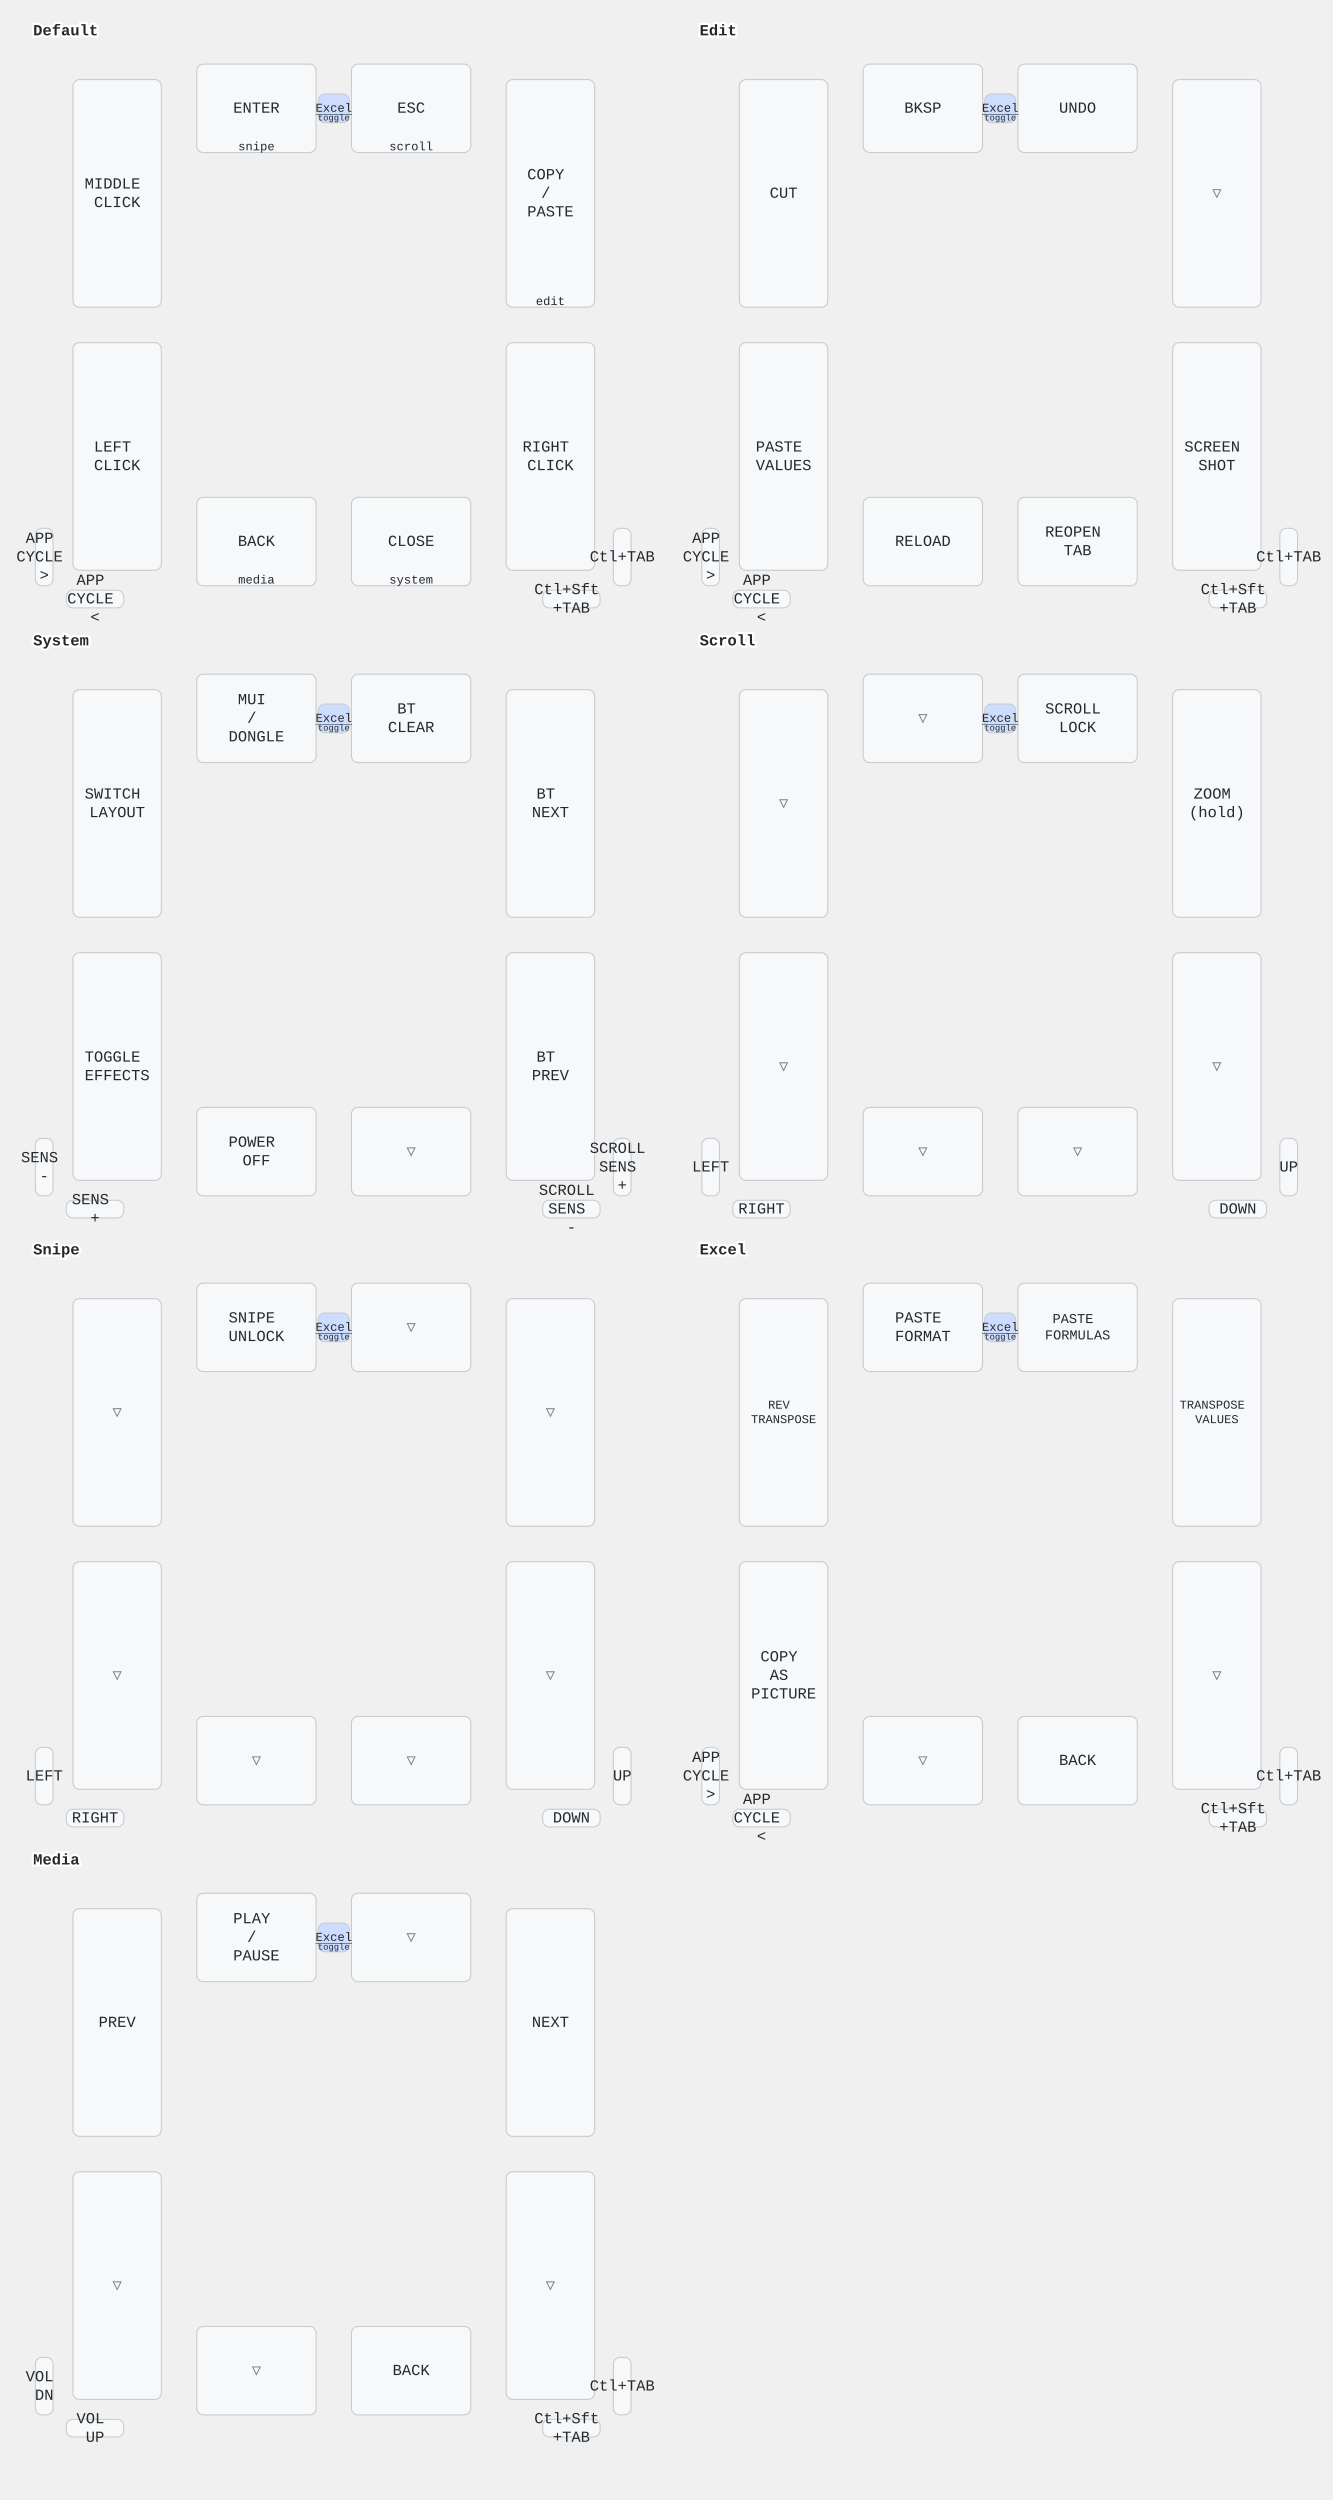
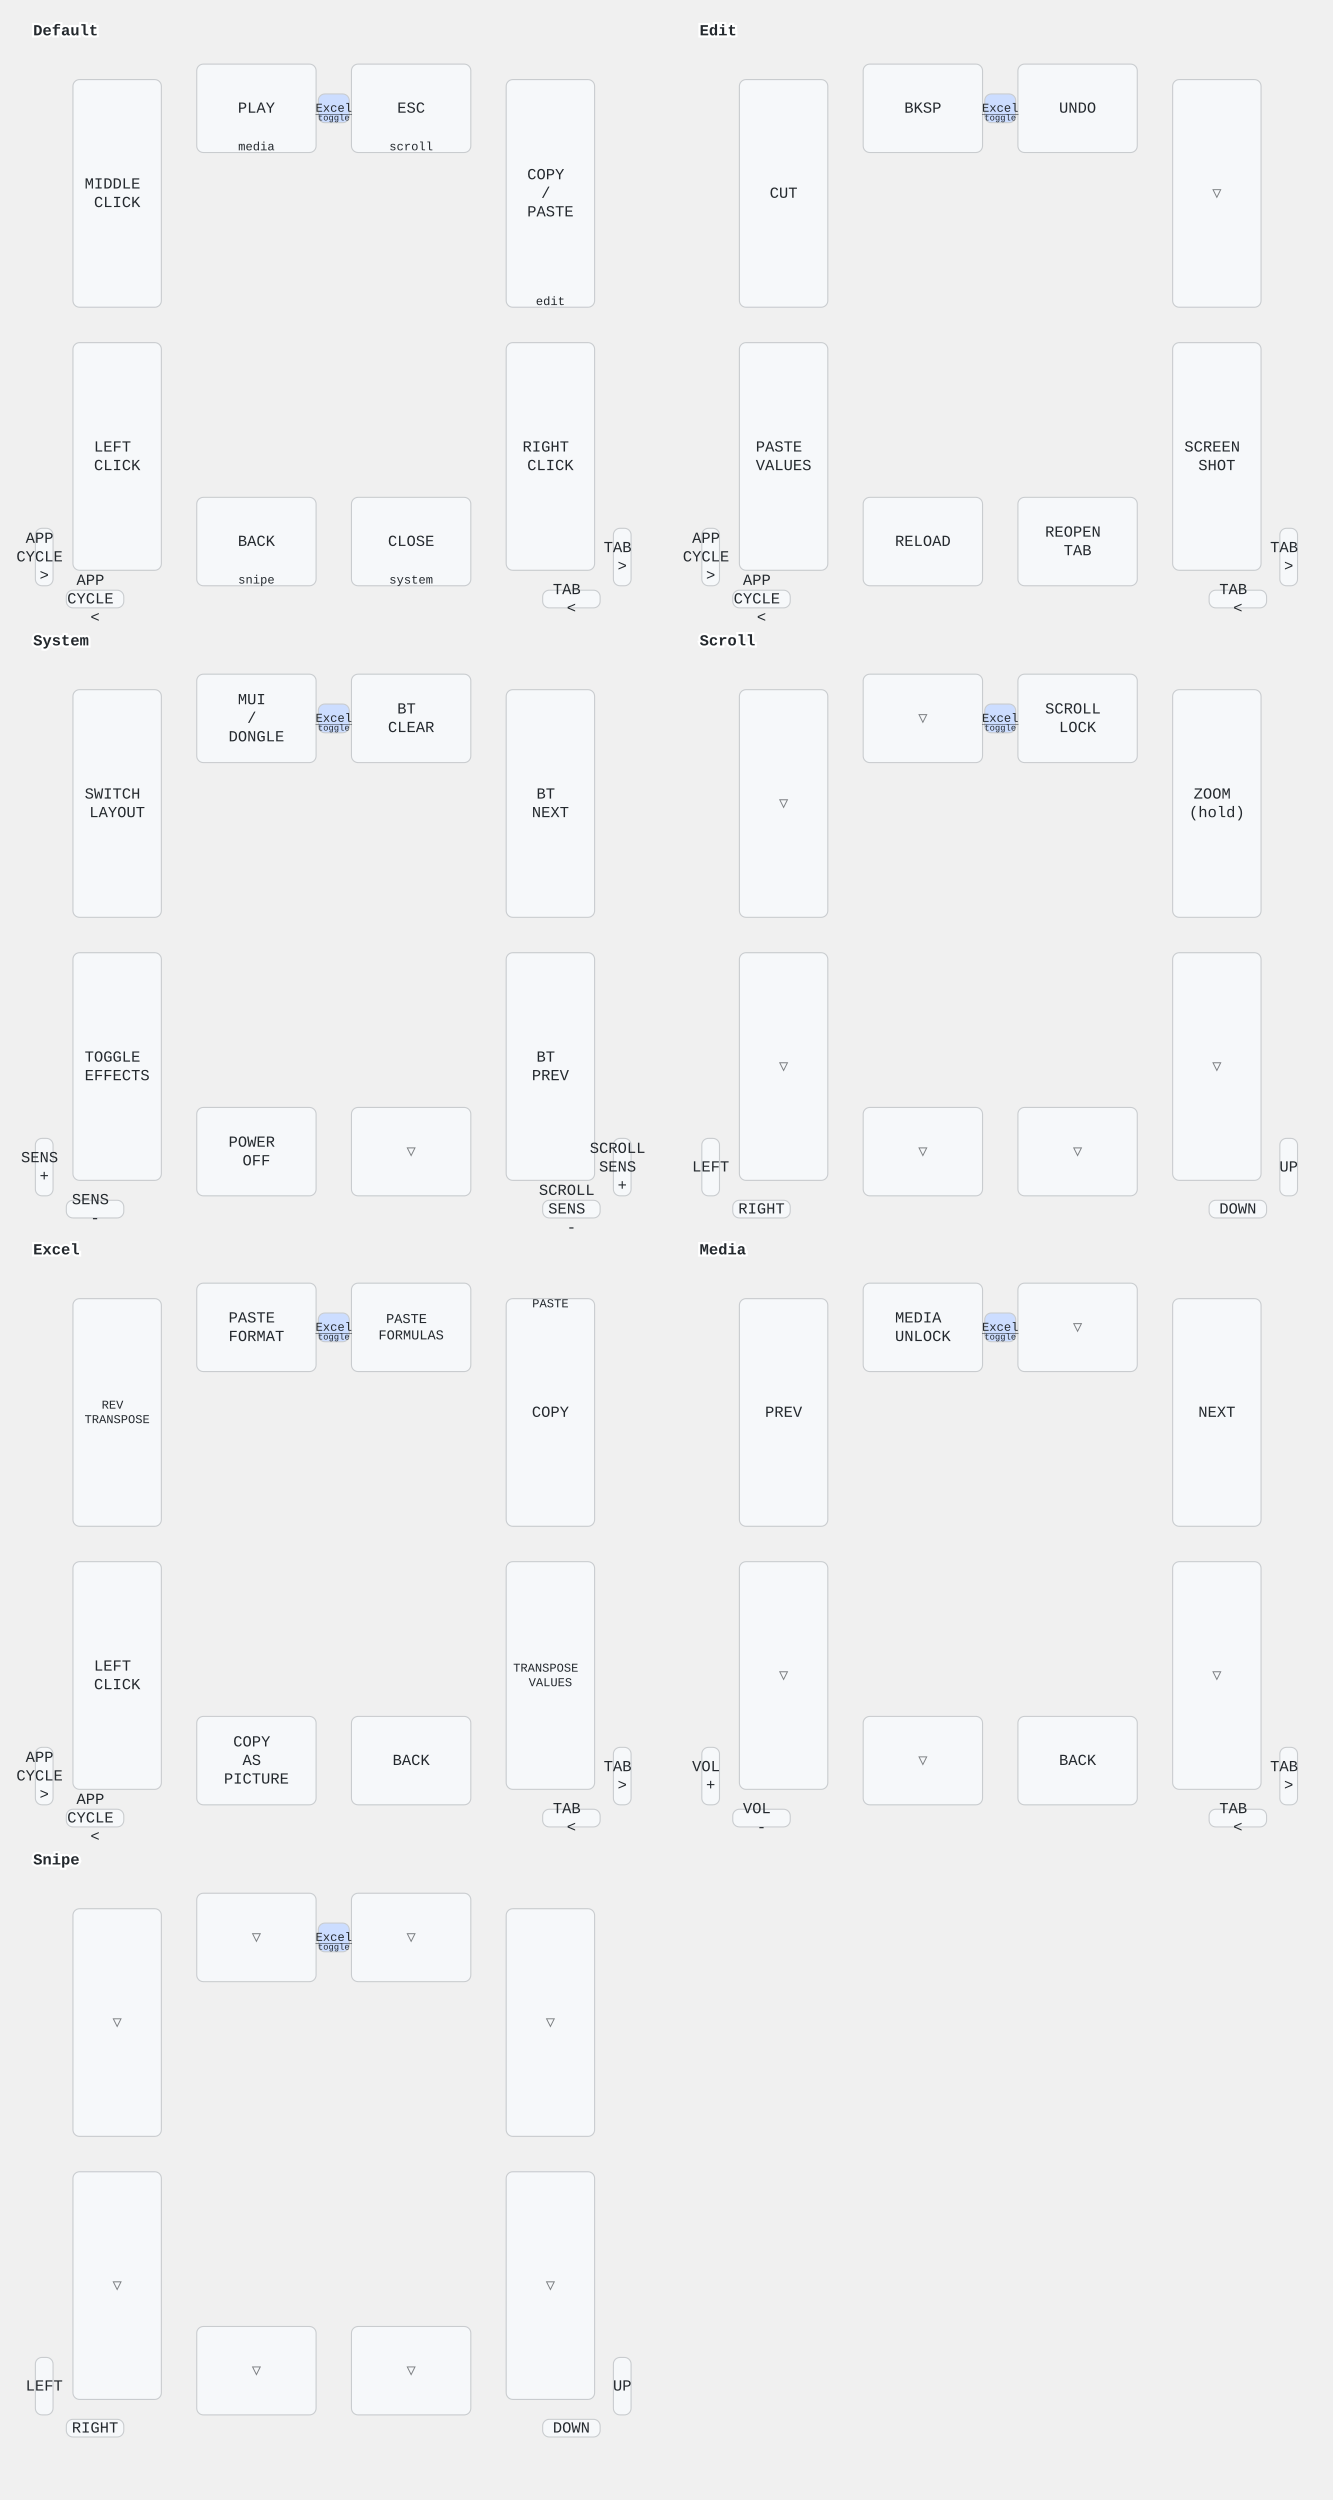
<svg xmlns="http://www.w3.org/2000/svg" width="1206" height="2262" viewBox="0 0 1206 2262" class="keymap">
  <style>/* inherit to force styles through use tags */
svg path {
    fill: inherit;
}

/* font and background color specifications */
svg.keymap {
    font-family: SFMono-Regular,Consolas,Liberation Mono,Menlo,monospace;
    font-size: 14px;
    font-kerning: normal;
    text-rendering: optimizeLegibility;
    fill: #24292e;
}

/* default key styling */
rect.key {
    fill: #f6f8fa;
}

rect.key, rect.combo {
    stroke: #c9cccf;
    stroke-width: 1;
}

/* default key side styling, only used is draw_key_sides is set */
rect.side {
    filter: brightness(90%);
}

/* color accent for combo boxes */
rect.combo, rect.combo-separate {
    fill: #cdf;
}

/* color accent for held keys */
rect.held, rect.combo.held {
    fill: #fdd;
}

/* color accent for ghost (optional) keys */
rect.ghost, rect.combo.ghost {
    stroke-dasharray: 4, 4;
    stroke-width: 2;
}

text {
    text-anchor: middle;
    dominant-baseline: middle;
}

/* styling for layer labels */
text.label {
    font-weight: bold;
    text-anchor: start;
    stroke: white;
    stroke-width: 4;
    paint-order: stroke;
}

/* styling for optional footer */
text.footer {
    text-anchor: end;
    dominant-baseline: auto;
    stroke: white;
    stroke-width: 4;
    paint-order: stroke;
}

/* styling for combo tap, and key non-tap label text */
text.combo, text.hold, text.shifted, text.left, text.right, text.tl, text.tr, text.bl, text.br {
    font-size: 11px;
}

text.hold, text.bl, text.br {
    text-anchor: middle;
    dominant-baseline: auto;
}

text.shifted, text.tl, text.tr {
    text-anchor: middle;
    dominant-baseline: hanging;
}

text.left, text.tl, text.bl {
    text-anchor: start;
}

text.right, text.tr, text.br {
    text-anchor: end;
}

text.layer-activator {
    text-decoration: underline;
}

/* styling for hold/shifted label text in combo box */
text.combo.hold, text.combo.shifted, text.combo.left, text.combo.right {
    font-size: 8px;
}

/* lighter symbol for transparent keys */
text.trans {
    fill: #7b7e81;
}

/* styling for combo dendrons */
path.combo {
    stroke-width: 1;
    stroke: gray;
    fill: none;
}

/* Start Tabler Icons Cleanup */
/* cannot use height/width with glyphs */
.icon-tabler &gt; path {
    fill: inherit;
    stroke: inherit;
    stroke-width: 2;
}
/* hide tabler's default box */
.icon-tabler &gt; path[stroke="none"][fill="none"] {
    visibility: hidden;
}
/* End Tabler Icons Cleanup */
</style>
  <g transform="translate(30, 0)" class="layer-Default">
    <text x="0" y="28" class="label" id="Default">Default</text>
    <g transform="translate(0, 56)">
      <g transform="translate(202, 42)" class="key keypos-0">
        <rect rx="6" ry="6" x="-54" y="-40" width="108" height="80" class="key" />
-         <text x="0" y="0" class="key tap">ENTER</text>
-         <text x="0" y="38" class="key hold">snipe</text>
+         <text x="0" y="0" class="key tap">PLAY</text>
+         <text x="0" y="38" class="key hold">media</text>
      </g>
      <g transform="translate(342, 42)" class="key keypos-1">
        <rect rx="6" ry="6" x="-54" y="-40" width="108" height="80" class="key" />
        <text x="0" y="0" class="key tap">ESC</text>
        <text x="0" y="38" class="key hold">scroll</text>
      </g>
      <g transform="translate(76, 119)" class="key keypos-2">
        <rect rx="6" ry="6" x="-40" y="-103" width="80" height="206" class="key" />
        <text x="0" y="0" class="key tap">
          <tspan x="0" dy="-0.6em">MIDDLE</tspan>
          <tspan x="0" dy="1.2em">CLICK</tspan>
        </text>
      </g>
      <g transform="translate(468, 119)" class="key keypos-3">
        <rect rx="6" ry="6" x="-40" y="-103" width="80" height="206" class="key" />
        <text x="0" y="0" class="key tap">
          <tspan x="0" dy="-1.2em">COPY</tspan>
          <tspan x="0" dy="1.2em">/</tspan>
          <tspan x="0" dy="1.2em">PASTE</tspan>
        </text>
        <text x="0" y="101" class="key hold">edit</text>
      </g>
      <g transform="translate(76, 357)" class="key keypos-4">
        <rect rx="6" ry="6" x="-40" y="-103" width="80" height="206" class="key" />
        <text x="0" y="0" class="key tap">
          <tspan x="0" dy="-0.6em">LEFT</tspan>
          <tspan x="0" dy="1.2em">CLICK</tspan>
        </text>
      </g>
      <g transform="translate(468, 357)" class="key keypos-5">
        <rect rx="6" ry="6" x="-40" y="-103" width="80" height="206" class="key" />
        <text x="0" y="0" class="key tap">
          <tspan x="0" dy="-0.6em">RIGHT</tspan>
          <tspan x="0" dy="1.2em">CLICK</tspan>
        </text>
      </g>
      <g transform="translate(202, 434)" class="key keypos-6">
        <rect rx="6" ry="6" x="-54" y="-40" width="108" height="80" class="key" />
        <text x="0" y="0" class="key tap">BACK</text>
-         <text x="0" y="38" class="key hold">media</text>
+         <text x="0" y="38" class="key hold">snipe</text>
      </g>
      <g transform="translate(342, 434)" class="key keypos-7">
        <rect rx="6" ry="6" x="-54" y="-40" width="108" height="80" class="key" />
        <text x="0" y="0" class="key tap">CLOSE</text>
        <text x="0" y="38" class="key hold">system</text>
      </g>
      <g transform="translate(10, 448)" class="key keypos-8">
        <rect rx="6" ry="6" x="-8" y="-26" width="16" height="52" class="key" />
        <text x="0" y="0" class="key tap">
          <tspan x="0" dy="-1.2em">APP</tspan>
          <tspan x="0" dy="1.2em">CYCLE</tspan>
          <tspan x="0" dy="1.2em">&gt;</tspan>
        </text>
      </g>
      <g transform="translate(533, 448)" class="key keypos-9">
        <rect rx="6" ry="6" x="-8" y="-26" width="16" height="52" class="key" />
-         <text x="0" y="0" class="key tap">Ctl+TAB</text>
+         <text x="0" y="0" class="key tap">
+           <tspan x="0" dy="-0.6em">TAB</tspan>
+           <tspan x="0" dy="1.2em">&gt;</tspan>
+         </text>
      </g>
      <g transform="translate(56, 486)" class="key keypos-10">
        <rect rx="6" ry="6" x="-26" y="-8" width="52" height="16" class="key" />
        <text x="0" y="0" class="key tap">
          <tspan x="0" dy="-1.2em">APP</tspan>
          <tspan x="0" dy="1.2em">CYCLE</tspan>
          <tspan x="0" dy="1.2em">&lt;</tspan>
        </text>
      </g>
      <g transform="translate(487, 486)" class="key keypos-11">
        <rect rx="6" ry="6" x="-26" y="-8" width="52" height="16" class="key" />
        <text x="0" y="0" class="key tap">
-           <tspan x="0" dy="-0.6em">Ctl+Sft</tspan>
-           <tspan x="0" dy="1.2em">+TAB</tspan>
+           <tspan x="0" dy="-0.6em">TAB</tspan>
+           <tspan x="0" dy="1.2em">&lt;</tspan>
        </text>
      </g>
      <g class="combo combopos-0">
        <rect rx="6" ry="6" x="258" y="29" width="28" height="26" class="combo" />
        <a href="#Excel">
          <text x="272" y="42" class="combo tap layer-activator">Excel</text>
        </a>
        <text x="272" y="53" class="combo hold">toggle</text>
      </g>
    </g>
  </g>
  <g transform="translate(633, 0)" class="layer-Edit">
    <text x="0" y="28" class="label" id="Edit">Edit</text>
    <g transform="translate(0, 56)">
      <g transform="translate(202, 42)" class="key keypos-0">
        <rect rx="6" ry="6" x="-54" y="-40" width="108" height="80" class="key" />
        <text x="0" y="0" class="key tap">BKSP</text>
      </g>
      <g transform="translate(342, 42)" class="key keypos-1">
        <rect rx="6" ry="6" x="-54" y="-40" width="108" height="80" class="key" />
        <text x="0" y="0" class="key tap">UNDO</text>
      </g>
      <g transform="translate(76, 119)" class="key keypos-2">
        <rect rx="6" ry="6" x="-40" y="-103" width="80" height="206" class="key" />
        <text x="0" y="0" class="key tap">CUT</text>
      </g>
      <g transform="translate(468, 119)" class="key trans keypos-3">
        <rect rx="6" ry="6" x="-40" y="-103" width="80" height="206" class="key trans" />
        <text x="0" y="0" class="key trans tap">▽</text>
      </g>
      <g transform="translate(76, 357)" class="key keypos-4">
        <rect rx="6" ry="6" x="-40" y="-103" width="80" height="206" class="key" />
        <text x="0" y="0" class="key tap">
          <tspan x="0" dy="-0.6em">PASTE</tspan>
          <tspan x="0" dy="1.2em">VALUES</tspan>
        </text>
      </g>
      <g transform="translate(468, 357)" class="key keypos-5">
        <rect rx="6" ry="6" x="-40" y="-103" width="80" height="206" class="key" />
        <text x="0" y="0" class="key tap">
          <tspan x="0" dy="-0.6em">SCREEN</tspan>
          <tspan x="0" dy="1.2em">SHOT</tspan>
        </text>
      </g>
      <g transform="translate(202, 434)" class="key keypos-6">
        <rect rx="6" ry="6" x="-54" y="-40" width="108" height="80" class="key" />
        <text x="0" y="0" class="key tap">RELOAD</text>
      </g>
      <g transform="translate(342, 434)" class="key keypos-7">
        <rect rx="6" ry="6" x="-54" y="-40" width="108" height="80" class="key" />
        <text x="0" y="0" class="key tap">
          <tspan x="0" dy="-0.6em">REOPEN</tspan>
          <tspan x="0" dy="1.2em">TAB</tspan>
        </text>
      </g>
      <g transform="translate(10, 448)" class="key keypos-8">
        <rect rx="6" ry="6" x="-8" y="-26" width="16" height="52" class="key" />
        <text x="0" y="0" class="key tap">
          <tspan x="0" dy="-1.2em">APP</tspan>
          <tspan x="0" dy="1.2em">CYCLE</tspan>
          <tspan x="0" dy="1.2em">&gt;</tspan>
        </text>
      </g>
      <g transform="translate(533, 448)" class="key keypos-9">
        <rect rx="6" ry="6" x="-8" y="-26" width="16" height="52" class="key" />
-         <text x="0" y="0" class="key tap">Ctl+TAB</text>
+         <text x="0" y="0" class="key tap">
+           <tspan x="0" dy="-0.6em">TAB</tspan>
+           <tspan x="0" dy="1.2em">&gt;</tspan>
+         </text>
      </g>
      <g transform="translate(56, 486)" class="key keypos-10">
        <rect rx="6" ry="6" x="-26" y="-8" width="52" height="16" class="key" />
        <text x="0" y="0" class="key tap">
          <tspan x="0" dy="-1.2em">APP</tspan>
          <tspan x="0" dy="1.2em">CYCLE</tspan>
          <tspan x="0" dy="1.2em">&lt;</tspan>
        </text>
      </g>
      <g transform="translate(487, 486)" class="key keypos-11">
        <rect rx="6" ry="6" x="-26" y="-8" width="52" height="16" class="key" />
        <text x="0" y="0" class="key tap">
-           <tspan x="0" dy="-0.6em">Ctl+Sft</tspan>
-           <tspan x="0" dy="1.2em">+TAB</tspan>
+           <tspan x="0" dy="-0.6em">TAB</tspan>
+           <tspan x="0" dy="1.2em">&lt;</tspan>
        </text>
      </g>
      <g class="combo combopos-0">
        <rect rx="6" ry="6" x="258" y="29" width="28" height="26" class="combo" />
        <a href="#Excel">
          <text x="272" y="42" class="combo tap layer-activator">Excel</text>
        </a>
        <text x="272" y="53" class="combo hold">toggle</text>
      </g>
    </g>
  </g>
  <g transform="translate(30, 552)" class="layer-System">
    <text x="0" y="28" class="label" id="System">System</text>
    <g transform="translate(0, 56)">
      <g transform="translate(202, 42)" class="key keypos-0">
        <rect rx="6" ry="6" x="-54" y="-40" width="108" height="80" class="key" />
        <text x="0" y="0" class="key tap">
          <tspan x="0" dy="-1.2em">MUI</tspan>
          <tspan x="0" dy="1.2em">/</tspan>
          <tspan x="0" dy="1.2em">DONGLE</tspan>
        </text>
      </g>
      <g transform="translate(342, 42)" class="key keypos-1">
        <rect rx="6" ry="6" x="-54" y="-40" width="108" height="80" class="key" />
        <text x="0" y="0" class="key tap">
          <tspan x="0" dy="-0.6em">BT</tspan>
          <tspan x="0" dy="1.2em">CLEAR</tspan>
        </text>
      </g>
      <g transform="translate(76, 119)" class="key keypos-2">
        <rect rx="6" ry="6" x="-40" y="-103" width="80" height="206" class="key" />
        <text x="0" y="0" class="key tap">
          <tspan x="0" dy="-0.6em">SWITCH</tspan>
          <tspan x="0" dy="1.2em">LAYOUT</tspan>
        </text>
      </g>
      <g transform="translate(468, 119)" class="key keypos-3">
        <rect rx="6" ry="6" x="-40" y="-103" width="80" height="206" class="key" />
        <text x="0" y="0" class="key tap">
          <tspan x="0" dy="-0.6em">BT</tspan>
          <tspan x="0" dy="1.2em">NEXT</tspan>
        </text>
      </g>
      <g transform="translate(76, 357)" class="key keypos-4">
        <rect rx="6" ry="6" x="-40" y="-103" width="80" height="206" class="key" />
        <text x="0" y="0" class="key tap">
          <tspan x="0" dy="-0.6em">TOGGLE</tspan>
          <tspan x="0" dy="1.2em">EFFECTS</tspan>
        </text>
      </g>
      <g transform="translate(468, 357)" class="key keypos-5">
        <rect rx="6" ry="6" x="-40" y="-103" width="80" height="206" class="key" />
        <text x="0" y="0" class="key tap">
          <tspan x="0" dy="-0.6em">BT</tspan>
          <tspan x="0" dy="1.2em">PREV</tspan>
        </text>
      </g>
      <g transform="translate(202, 434)" class="key keypos-6">
        <rect rx="6" ry="6" x="-54" y="-40" width="108" height="80" class="key" />
        <text x="0" y="0" class="key tap">
          <tspan x="0" dy="-0.6em">POWER</tspan>
          <tspan x="0" dy="1.2em">OFF</tspan>
        </text>
      </g>
      <g transform="translate(342, 434)" class="key trans keypos-7">
        <rect rx="6" ry="6" x="-54" y="-40" width="108" height="80" class="key trans" />
        <text x="0" y="0" class="key trans tap">▽</text>
      </g>
      <g transform="translate(10, 448)" class="key keypos-8">
        <rect rx="6" ry="6" x="-8" y="-26" width="16" height="52" class="key" />
        <text x="0" y="0" class="key tap">
          <tspan x="0" dy="-0.6em">SENS</tspan>
-           <tspan x="0" dy="1.2em">-</tspan>
+           <tspan x="0" dy="1.2em">+</tspan>
        </text>
      </g>
      <g transform="translate(533, 448)" class="key keypos-9">
        <rect rx="6" ry="6" x="-8" y="-26" width="16" height="52" class="key" />
        <text x="0" y="0" class="key tap">
          <tspan x="0" dy="-1.2em">SCROLL</tspan>
          <tspan x="0" dy="1.2em">SENS</tspan>
          <tspan x="0" dy="1.2em">+</tspan>
        </text>
      </g>
      <g transform="translate(56, 486)" class="key keypos-10">
        <rect rx="6" ry="6" x="-26" y="-8" width="52" height="16" class="key" />
        <text x="0" y="0" class="key tap">
          <tspan x="0" dy="-0.6em">SENS</tspan>
-           <tspan x="0" dy="1.2em">+</tspan>
+           <tspan x="0" dy="1.2em">-</tspan>
        </text>
      </g>
      <g transform="translate(487, 486)" class="key keypos-11">
        <rect rx="6" ry="6" x="-26" y="-8" width="52" height="16" class="key" />
        <text x="0" y="0" class="key tap">
          <tspan x="0" dy="-1.2em">SCROLL</tspan>
          <tspan x="0" dy="1.2em">SENS</tspan>
          <tspan x="0" dy="1.2em">-</tspan>
        </text>
      </g>
      <g class="combo combopos-0">
        <rect rx="6" ry="6" x="258" y="29" width="28" height="26" class="combo" />
        <a href="#Excel">
          <text x="272" y="42" class="combo tap layer-activator">Excel</text>
        </a>
        <text x="272" y="53" class="combo hold">toggle</text>
      </g>
    </g>
  </g>
  <g transform="translate(633, 552)" class="layer-Scroll">
    <text x="0" y="28" class="label" id="Scroll">Scroll</text>
    <g transform="translate(0, 56)">
      <g transform="translate(202, 42)" class="key trans keypos-0">
        <rect rx="6" ry="6" x="-54" y="-40" width="108" height="80" class="key trans" />
        <text x="0" y="0" class="key trans tap">▽</text>
      </g>
      <g transform="translate(342, 42)" class="key keypos-1">
        <rect rx="6" ry="6" x="-54" y="-40" width="108" height="80" class="key" />
        <text x="0" y="0" class="key tap">
          <tspan x="0" dy="-0.6em">SCROLL</tspan>
          <tspan x="0" dy="1.2em">LOCK</tspan>
        </text>
      </g>
      <g transform="translate(76, 119)" class="key trans keypos-2">
        <rect rx="6" ry="6" x="-40" y="-103" width="80" height="206" class="key trans" />
        <text x="0" y="0" class="key trans tap">▽</text>
      </g>
      <g transform="translate(468, 119)" class="key keypos-3">
        <rect rx="6" ry="6" x="-40" y="-103" width="80" height="206" class="key" />
        <text x="0" y="0" class="key tap">
          <tspan x="0" dy="-0.6em">ZOOM</tspan>
          <tspan x="0" dy="1.2em">(hold)</tspan>
        </text>
      </g>
      <g transform="translate(76, 357)" class="key trans keypos-4">
        <rect rx="6" ry="6" x="-40" y="-103" width="80" height="206" class="key trans" />
        <text x="0" y="0" class="key trans tap">▽</text>
      </g>
      <g transform="translate(468, 357)" class="key trans keypos-5">
        <rect rx="6" ry="6" x="-40" y="-103" width="80" height="206" class="key trans" />
        <text x="0" y="0" class="key trans tap">▽</text>
      </g>
      <g transform="translate(202, 434)" class="key trans keypos-6">
        <rect rx="6" ry="6" x="-54" y="-40" width="108" height="80" class="key trans" />
        <text x="0" y="0" class="key trans tap">▽</text>
      </g>
      <g transform="translate(342, 434)" class="key trans keypos-7">
        <rect rx="6" ry="6" x="-54" y="-40" width="108" height="80" class="key trans" />
        <text x="0" y="0" class="key trans tap">▽</text>
      </g>
      <g transform="translate(10, 448)" class="key keypos-8">
        <rect rx="6" ry="6" x="-8" y="-26" width="16" height="52" class="key" />
        <text x="0" y="0" class="key tap">LEFT</text>
      </g>
      <g transform="translate(533, 448)" class="key keypos-9">
        <rect rx="6" ry="6" x="-8" y="-26" width="16" height="52" class="key" />
        <text x="0" y="0" class="key tap">UP</text>
      </g>
      <g transform="translate(56, 486)" class="key keypos-10">
        <rect rx="6" ry="6" x="-26" y="-8" width="52" height="16" class="key" />
        <text x="0" y="0" class="key tap">RIGHT</text>
      </g>
      <g transform="translate(487, 486)" class="key keypos-11">
        <rect rx="6" ry="6" x="-26" y="-8" width="52" height="16" class="key" />
        <text x="0" y="0" class="key tap">DOWN</text>
      </g>
      <g class="combo combopos-0">
        <rect rx="6" ry="6" x="258" y="29" width="28" height="26" class="combo" />
        <a href="#Excel">
          <text x="272" y="42" class="combo tap layer-activator">Excel</text>
        </a>
        <text x="272" y="53" class="combo hold">toggle</text>
      </g>
    </g>
  </g>
-   <g transform="translate(30, 1103)" class="layer-Snipe">
-     <text x="0" y="28" class="label" id="Snipe">Snipe</text>
+   <g transform="translate(30, 1103)" class="layer-Excel">
+     <text x="0" y="28" class="label" id="Excel">Excel</text>
    <g transform="translate(0, 56)">
      <g transform="translate(202, 42)" class="key keypos-0">
        <rect rx="6" ry="6" x="-54" y="-40" width="108" height="80" class="key" />
        <text x="0" y="0" class="key tap">
-           <tspan x="0" dy="-0.6em">SNIPE</tspan>
-           <tspan x="0" dy="1.2em">UNLOCK</tspan>
-         </text>
-       </g>
-       <g transform="translate(342, 42)" class="key trans keypos-1">
-         <rect rx="6" ry="6" x="-54" y="-40" width="108" height="80" class="key trans" />
-         <text x="0" y="0" class="key trans tap">▽</text>
-       </g>
-       <g transform="translate(76, 119)" class="key trans keypos-2">
-         <rect rx="6" ry="6" x="-40" y="-103" width="80" height="206" class="key trans" />
-         <text x="0" y="0" class="key trans tap">▽</text>
-       </g>
-       <g transform="translate(468, 119)" class="key trans keypos-3">
-         <rect rx="6" ry="6" x="-40" y="-103" width="80" height="206" class="key trans" />
-         <text x="0" y="0" class="key trans tap">▽</text>
-       </g>
-       <g transform="translate(76, 357)" class="key trans keypos-4">
-         <rect rx="6" ry="6" x="-40" y="-103" width="80" height="206" class="key trans" />
-         <text x="0" y="0" class="key trans tap">▽</text>
-       </g>
-       <g transform="translate(468, 357)" class="key trans keypos-5">
-         <rect rx="6" ry="6" x="-40" y="-103" width="80" height="206" class="key trans" />
-         <text x="0" y="0" class="key trans tap">▽</text>
-       </g>
-       <g transform="translate(202, 434)" class="key trans keypos-6">
-         <rect rx="6" ry="6" x="-54" y="-40" width="108" height="80" class="key trans" />
-         <text x="0" y="0" class="key trans tap">▽</text>
-       </g>
-       <g transform="translate(342, 434)" class="key trans keypos-7">
-         <rect rx="6" ry="6" x="-54" y="-40" width="108" height="80" class="key trans" />
-         <text x="0" y="0" class="key trans tap">▽</text>
+           <tspan x="0" dy="-0.6em">PASTE</tspan>
+           <tspan x="0" dy="1.2em">FORMAT</tspan>
+         </text>
+       </g>
+       <g transform="translate(342, 42)" class="key keypos-1">
+         <rect rx="6" ry="6" x="-54" y="-40" width="108" height="80" class="key" />
+         <text x="0" y="0" class="key tap">
+           <tspan x="0" dy="-0.6em" style="font-size: 88%">PASTE</tspan>
+           <tspan x="0" dy="1.2em" style="font-size: 88%">FORMULAS</tspan>
+         </text>
+       </g>
+       <g transform="translate(76, 119)" class="key keypos-2">
+         <rect rx="6" ry="6" x="-40" y="-103" width="80" height="206" class="key" />
+         <text x="0" y="0" class="key tap">
+           <tspan x="0" dy="-0.6em" style="font-size: 78%">REV</tspan>
+           <tspan x="0" dy="1.2em" style="font-size: 78%">TRANSPOSE</tspan>
+         </text>
+       </g>
+       <g transform="translate(468, 119)" class="key keypos-3">
+         <rect rx="6" ry="6" x="-40" y="-103" width="80" height="206" class="key" />
+         <text x="0" y="0" class="key tap">COPY</text>
+         <text x="0" y="-101" class="key shifted">PASTE</text>
+       </g>
+       <g transform="translate(76, 357)" class="key keypos-4">
+         <rect rx="6" ry="6" x="-40" y="-103" width="80" height="206" class="key" />
+         <text x="0" y="0" class="key tap">
+           <tspan x="0" dy="-0.6em">LEFT</tspan>
+           <tspan x="0" dy="1.2em">CLICK</tspan>
+         </text>
+       </g>
+       <g transform="translate(468, 357)" class="key keypos-5">
+         <rect rx="6" ry="6" x="-40" y="-103" width="80" height="206" class="key" />
+         <text x="0" y="0" class="key tap">
+           <tspan x="0" dy="-0.6em" style="font-size: 78%">TRANSPOSE</tspan>
+           <tspan x="0" dy="1.2em" style="font-size: 78%">VALUES</tspan>
+         </text>
+       </g>
+       <g transform="translate(202, 434)" class="key keypos-6">
+         <rect rx="6" ry="6" x="-54" y="-40" width="108" height="80" class="key" />
+         <text x="0" y="0" class="key tap">
+           <tspan x="0" dy="-1.2em">COPY</tspan>
+           <tspan x="0" dy="1.2em">AS</tspan>
+           <tspan x="0" dy="1.2em">PICTURE</tspan>
+         </text>
+       </g>
+       <g transform="translate(342, 434)" class="key keypos-7">
+         <rect rx="6" ry="6" x="-54" y="-40" width="108" height="80" class="key" />
+         <text x="0" y="0" class="key tap">BACK</text>
      </g>
      <g transform="translate(10, 448)" class="key keypos-8">
        <rect rx="6" ry="6" x="-8" y="-26" width="16" height="52" class="key" />
-         <text x="0" y="0" class="key tap">LEFT</text>
+         <text x="0" y="0" class="key tap">
+           <tspan x="0" dy="-1.2em">APP</tspan>
+           <tspan x="0" dy="1.2em">CYCLE</tspan>
+           <tspan x="0" dy="1.2em">&gt;</tspan>
+         </text>
      </g>
      <g transform="translate(533, 448)" class="key keypos-9">
        <rect rx="6" ry="6" x="-8" y="-26" width="16" height="52" class="key" />
-         <text x="0" y="0" class="key tap">UP</text>
+         <text x="0" y="0" class="key tap">
+           <tspan x="0" dy="-0.6em">TAB</tspan>
+           <tspan x="0" dy="1.2em">&gt;</tspan>
+         </text>
      </g>
      <g transform="translate(56, 486)" class="key keypos-10">
        <rect rx="6" ry="6" x="-26" y="-8" width="52" height="16" class="key" />
-         <text x="0" y="0" class="key tap">RIGHT</text>
+         <text x="0" y="0" class="key tap">
+           <tspan x="0" dy="-1.2em">APP</tspan>
+           <tspan x="0" dy="1.2em">CYCLE</tspan>
+           <tspan x="0" dy="1.2em">&lt;</tspan>
+         </text>
      </g>
      <g transform="translate(487, 486)" class="key keypos-11">
        <rect rx="6" ry="6" x="-26" y="-8" width="52" height="16" class="key" />
-         <text x="0" y="0" class="key tap">DOWN</text>
+         <text x="0" y="0" class="key tap">
+           <tspan x="0" dy="-0.6em">TAB</tspan>
+           <tspan x="0" dy="1.2em">&lt;</tspan>
+         </text>
      </g>
      <g class="combo combopos-0">
        <rect rx="6" ry="6" x="258" y="29" width="28" height="26" class="combo" />
        <a href="#Excel">
          <text x="272" y="42" class="combo tap layer-activator">Excel</text>
        </a>
        <text x="272" y="53" class="combo hold">toggle</text>
      </g>
    </g>
  </g>
-   <g transform="translate(633, 1103)" class="layer-Excel">
-     <text x="0" y="28" class="label" id="Excel">Excel</text>
+   <g transform="translate(633, 1103)" class="layer-Media">
+     <text x="0" y="28" class="label" id="Media">Media</text>
    <g transform="translate(0, 56)">
      <g transform="translate(202, 42)" class="key keypos-0">
        <rect rx="6" ry="6" x="-54" y="-40" width="108" height="80" class="key" />
        <text x="0" y="0" class="key tap">
-           <tspan x="0" dy="-0.6em">PASTE</tspan>
-           <tspan x="0" dy="1.2em">FORMAT</tspan>
-         </text>
-       </g>
-       <g transform="translate(342, 42)" class="key keypos-1">
-         <rect rx="6" ry="6" x="-54" y="-40" width="108" height="80" class="key" />
-         <text x="0" y="0" class="key tap">
-           <tspan x="0" dy="-0.6em" style="font-size: 88%">PASTE</tspan>
-           <tspan x="0" dy="1.2em" style="font-size: 88%">FORMULAS</tspan>
-         </text>
+           <tspan x="0" dy="-0.6em">MEDIA</tspan>
+           <tspan x="0" dy="1.2em">UNLOCK</tspan>
+         </text>
+       </g>
+       <g transform="translate(342, 42)" class="key trans keypos-1">
+         <rect rx="6" ry="6" x="-54" y="-40" width="108" height="80" class="key trans" />
+         <text x="0" y="0" class="key trans tap">▽</text>
      </g>
      <g transform="translate(76, 119)" class="key keypos-2">
        <rect rx="6" ry="6" x="-40" y="-103" width="80" height="206" class="key" />
-         <text x="0" y="0" class="key tap">
-           <tspan x="0" dy="-0.6em" style="font-size: 78%">REV</tspan>
-           <tspan x="0" dy="1.2em" style="font-size: 78%">TRANSPOSE</tspan>
-         </text>
+         <text x="0" y="0" class="key tap">PREV</text>
      </g>
      <g transform="translate(468, 119)" class="key keypos-3">
        <rect rx="6" ry="6" x="-40" y="-103" width="80" height="206" class="key" />
-         <text x="0" y="0" class="key tap">
-           <tspan x="0" dy="-0.6em" style="font-size: 78%">TRANSPOSE</tspan>
-           <tspan x="0" dy="1.2em" style="font-size: 78%">VALUES</tspan>
-         </text>
-       </g>
-       <g transform="translate(76, 357)" class="key keypos-4">
-         <rect rx="6" ry="6" x="-40" y="-103" width="80" height="206" class="key" />
-         <text x="0" y="0" class="key tap">
-           <tspan x="0" dy="-1.2em">COPY</tspan>
-           <tspan x="0" dy="1.2em">AS</tspan>
-           <tspan x="0" dy="1.2em">PICTURE</tspan>
-         </text>
+         <text x="0" y="0" class="key tap">NEXT</text>
+       </g>
+       <g transform="translate(76, 357)" class="key trans keypos-4">
+         <rect rx="6" ry="6" x="-40" y="-103" width="80" height="206" class="key trans" />
+         <text x="0" y="0" class="key trans tap">▽</text>
      </g>
      <g transform="translate(468, 357)" class="key trans keypos-5">
        <rect rx="6" ry="6" x="-40" y="-103" width="80" height="206" class="key trans" />
        <text x="0" y="0" class="key trans tap">▽</text>
      </g>
      <g transform="translate(202, 434)" class="key trans keypos-6">
        <rect rx="6" ry="6" x="-54" y="-40" width="108" height="80" class="key trans" />
        <text x="0" y="0" class="key trans tap">▽</text>
      </g>
      <g transform="translate(342, 434)" class="key keypos-7">
        <rect rx="6" ry="6" x="-54" y="-40" width="108" height="80" class="key" />
        <text x="0" y="0" class="key tap">BACK</text>
      </g>
      <g transform="translate(10, 448)" class="key keypos-8">
        <rect rx="6" ry="6" x="-8" y="-26" width="16" height="52" class="key" />
        <text x="0" y="0" class="key tap">
-           <tspan x="0" dy="-1.2em">APP</tspan>
-           <tspan x="0" dy="1.2em">CYCLE</tspan>
+           <tspan x="0" dy="-0.6em">VOL</tspan>
+           <tspan x="0" dy="1.2em">+</tspan>
+         </text>
+       </g>
+       <g transform="translate(533, 448)" class="key keypos-9">
+         <rect rx="6" ry="6" x="-8" y="-26" width="16" height="52" class="key" />
+         <text x="0" y="0" class="key tap">
+           <tspan x="0" dy="-0.6em">TAB</tspan>
          <tspan x="0" dy="1.2em">&gt;</tspan>
        </text>
      </g>
-       <g transform="translate(533, 448)" class="key keypos-9">
-         <rect rx="6" ry="6" x="-8" y="-26" width="16" height="52" class="key" />
-         <text x="0" y="0" class="key tap">Ctl+TAB</text>
-       </g>
      <g transform="translate(56, 486)" class="key keypos-10">
        <rect rx="6" ry="6" x="-26" y="-8" width="52" height="16" class="key" />
        <text x="0" y="0" class="key tap">
-           <tspan x="0" dy="-1.2em">APP</tspan>
-           <tspan x="0" dy="1.2em">CYCLE</tspan>
+           <tspan x="0" dy="-0.6em">VOL</tspan>
+           <tspan x="0" dy="1.2em">-</tspan>
+         </text>
+       </g>
+       <g transform="translate(487, 486)" class="key keypos-11">
+         <rect rx="6" ry="6" x="-26" y="-8" width="52" height="16" class="key" />
+         <text x="0" y="0" class="key tap">
+           <tspan x="0" dy="-0.6em">TAB</tspan>
          <tspan x="0" dy="1.2em">&lt;</tspan>
-         </text>
-       </g>
-       <g transform="translate(487, 486)" class="key keypos-11">
-         <rect rx="6" ry="6" x="-26" y="-8" width="52" height="16" class="key" />
-         <text x="0" y="0" class="key tap">
-           <tspan x="0" dy="-0.6em">Ctl+Sft</tspan>
-           <tspan x="0" dy="1.2em">+TAB</tspan>
        </text>
      </g>
      <g class="combo combopos-0">
        <rect rx="6" ry="6" x="258" y="29" width="28" height="26" class="combo" />
        <a href="#Excel">
          <text x="272" y="42" class="combo tap layer-activator">Excel</text>
        </a>
        <text x="272" y="53" class="combo hold">toggle</text>
      </g>
    </g>
  </g>
-   <g transform="translate(30, 1655)" class="layer-Media">
-     <text x="0" y="28" class="label" id="Media">Media</text>
+   <g transform="translate(30, 1655)" class="layer-Snipe">
+     <text x="0" y="28" class="label" id="Snipe">Snipe</text>
    <g transform="translate(0, 56)">
-       <g transform="translate(202, 42)" class="key keypos-0">
-         <rect rx="6" ry="6" x="-54" y="-40" width="108" height="80" class="key" />
-         <text x="0" y="0" class="key tap">
-           <tspan x="0" dy="-1.2em">PLAY</tspan>
-           <tspan x="0" dy="1.2em">/</tspan>
-           <tspan x="0" dy="1.2em">PAUSE</tspan>
-         </text>
+       <g transform="translate(202, 42)" class="key trans keypos-0">
+         <rect rx="6" ry="6" x="-54" y="-40" width="108" height="80" class="key trans" />
+         <text x="0" y="0" class="key trans tap">▽</text>
      </g>
      <g transform="translate(342, 42)" class="key trans keypos-1">
        <rect rx="6" ry="6" x="-54" y="-40" width="108" height="80" class="key trans" />
        <text x="0" y="0" class="key trans tap">▽</text>
      </g>
-       <g transform="translate(76, 119)" class="key keypos-2">
-         <rect rx="6" ry="6" x="-40" y="-103" width="80" height="206" class="key" />
-         <text x="0" y="0" class="key tap">PREV</text>
-       </g>
-       <g transform="translate(468, 119)" class="key keypos-3">
-         <rect rx="6" ry="6" x="-40" y="-103" width="80" height="206" class="key" />
-         <text x="0" y="0" class="key tap">NEXT</text>
+       <g transform="translate(76, 119)" class="key trans keypos-2">
+         <rect rx="6" ry="6" x="-40" y="-103" width="80" height="206" class="key trans" />
+         <text x="0" y="0" class="key trans tap">▽</text>
+       </g>
+       <g transform="translate(468, 119)" class="key trans keypos-3">
+         <rect rx="6" ry="6" x="-40" y="-103" width="80" height="206" class="key trans" />
+         <text x="0" y="0" class="key trans tap">▽</text>
      </g>
      <g transform="translate(76, 357)" class="key trans keypos-4">
        <rect rx="6" ry="6" x="-40" y="-103" width="80" height="206" class="key trans" />
        <text x="0" y="0" class="key trans tap">▽</text>
      </g>
      <g transform="translate(468, 357)" class="key trans keypos-5">
        <rect rx="6" ry="6" x="-40" y="-103" width="80" height="206" class="key trans" />
        <text x="0" y="0" class="key trans tap">▽</text>
      </g>
      <g transform="translate(202, 434)" class="key trans keypos-6">
        <rect rx="6" ry="6" x="-54" y="-40" width="108" height="80" class="key trans" />
        <text x="0" y="0" class="key trans tap">▽</text>
      </g>
-       <g transform="translate(342, 434)" class="key keypos-7">
-         <rect rx="6" ry="6" x="-54" y="-40" width="108" height="80" class="key" />
-         <text x="0" y="0" class="key tap">BACK</text>
+       <g transform="translate(342, 434)" class="key trans keypos-7">
+         <rect rx="6" ry="6" x="-54" y="-40" width="108" height="80" class="key trans" />
+         <text x="0" y="0" class="key trans tap">▽</text>
      </g>
      <g transform="translate(10, 448)" class="key keypos-8">
        <rect rx="6" ry="6" x="-8" y="-26" width="16" height="52" class="key" />
-         <text x="0" y="0" class="key tap">
-           <tspan x="0" dy="-0.6em">VOL</tspan>
-           <tspan x="0" dy="1.2em">DN</tspan>
-         </text>
+         <text x="0" y="0" class="key tap">LEFT</text>
      </g>
      <g transform="translate(533, 448)" class="key keypos-9">
        <rect rx="6" ry="6" x="-8" y="-26" width="16" height="52" class="key" />
-         <text x="0" y="0" class="key tap">Ctl+TAB</text>
+         <text x="0" y="0" class="key tap">UP</text>
      </g>
      <g transform="translate(56, 486)" class="key keypos-10">
        <rect rx="6" ry="6" x="-26" y="-8" width="52" height="16" class="key" />
-         <text x="0" y="0" class="key tap">
-           <tspan x="0" dy="-0.6em">VOL</tspan>
-           <tspan x="0" dy="1.2em">UP</tspan>
-         </text>
+         <text x="0" y="0" class="key tap">RIGHT</text>
      </g>
      <g transform="translate(487, 486)" class="key keypos-11">
        <rect rx="6" ry="6" x="-26" y="-8" width="52" height="16" class="key" />
-         <text x="0" y="0" class="key tap">
-           <tspan x="0" dy="-0.6em">Ctl+Sft</tspan>
-           <tspan x="0" dy="1.2em">+TAB</tspan>
-         </text>
+         <text x="0" y="0" class="key tap">DOWN</text>
      </g>
      <g class="combo combopos-0">
        <rect rx="6" ry="6" x="258" y="29" width="28" height="26" class="combo" />
        <a href="#Excel">
          <text x="272" y="42" class="combo tap layer-activator">Excel</text>
        </a>
        <text x="272" y="53" class="combo hold">toggle</text>
      </g>
    </g>
  </g>
</svg>
